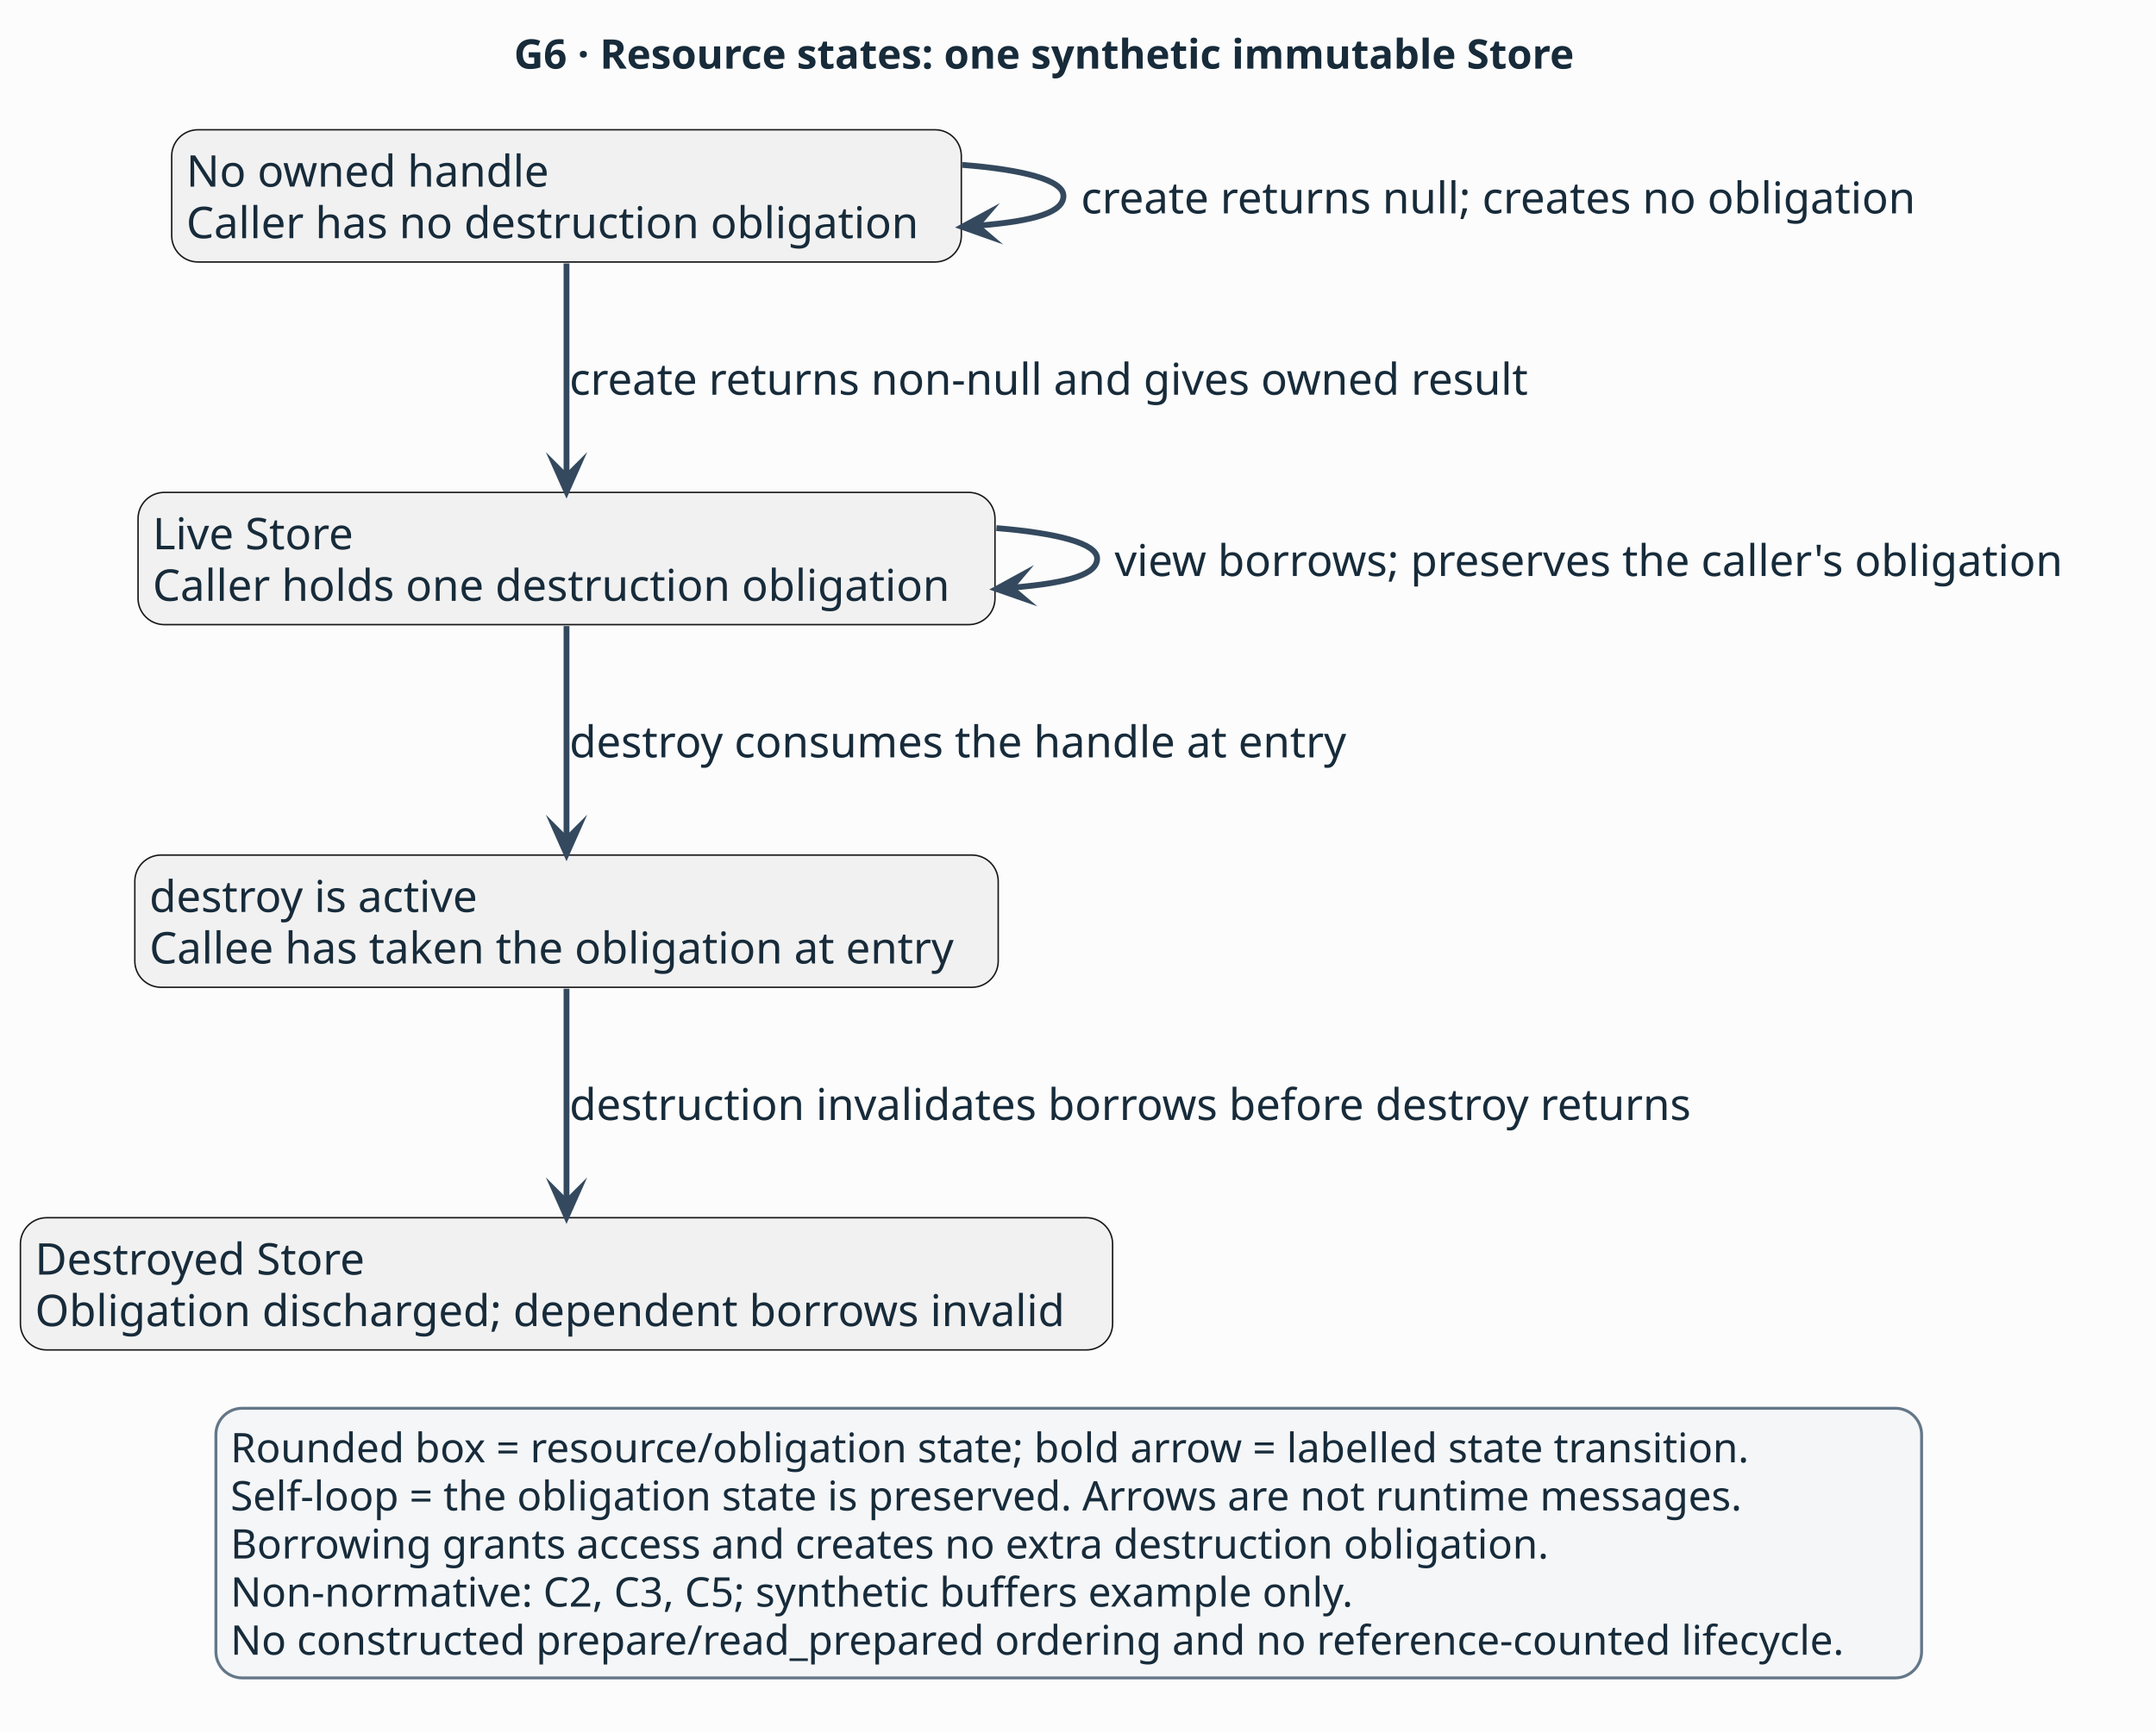
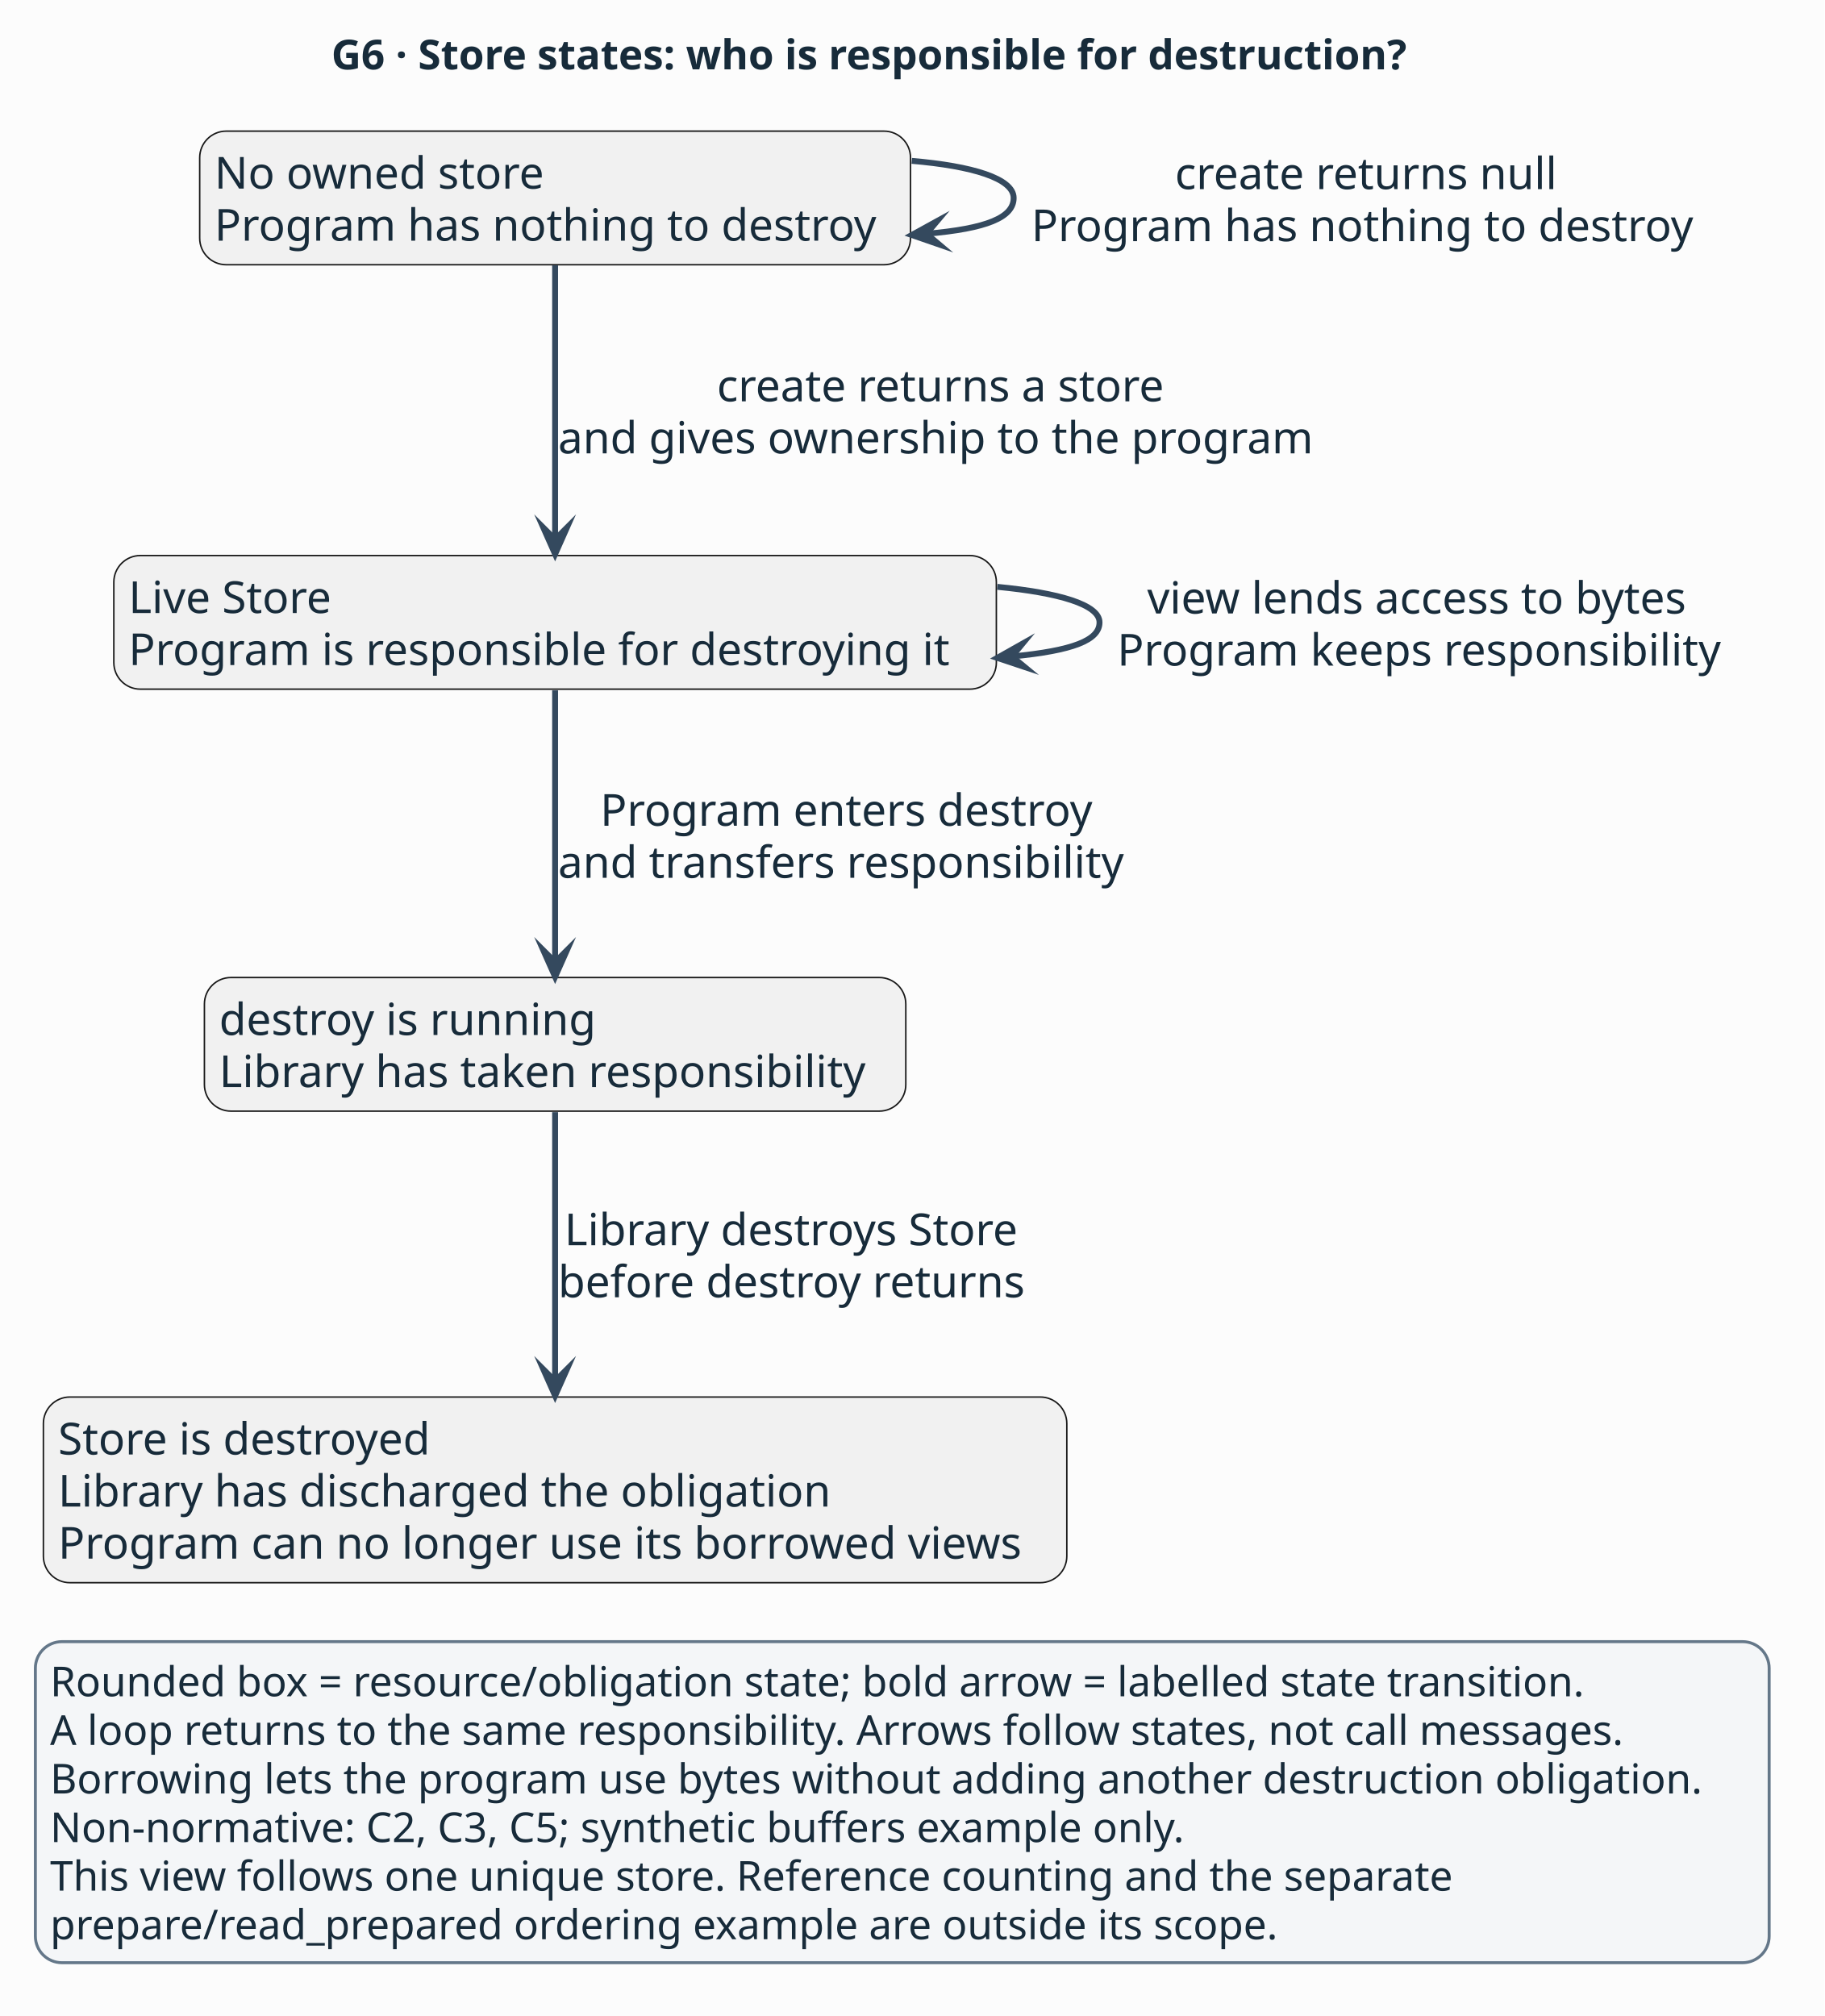
- <svg xmlns="http://www.w3.org/2000/svg" version="1.1" data-diagram-type="STATE" style="width:739px;height:594px;background:#FCFCFC;" width="739px" height="594px" viewBox="0 0 739 594" zoomAndPan="magnify" preserveAspectRatio="none" contentStyleType="text/css">
+ <svg xmlns="http://www.w3.org/2000/svg" version="1.1" data-diagram-type="STATE" style="width:619px;height:684px;background:#FCFCFC;" width="619px" height="684px" viewBox="0 0 619 684" zoomAndPan="magnify" preserveAspectRatio="none" contentStyleType="text/css">
  <defs />
  <g font-family="sans-serif" lengthAdjust="spacing">
-     <rect x="0" y="0" width="739" height="594" fill="#FCFCFC" style="stroke:none;" />
+     <rect x="0" y="0" width="619" height="684" fill="#FCFCFC" style="stroke:none;" />
    <g class="title" data-source-line="2">
-       <text x="176.18" y="23.535" fill="#172B3A" font-size="14" textLength="380.297" font-weight="700">G6 · Resource states: one synthetic immutable Store</text>
+       <text x="112.419" y="23.535" fill="#172B3A" font-size="14" textLength="387.372" font-weight="700">G6 · Store states: who is responsible for destruction?</text>
    </g>
-     <rect x="58.85" y="44.488" width="270.662" height="45.332" fill="#F1F1F1" style="stroke:#181818;stroke-width:0.5;" rx="9" ry="9" />
-     <text x="63.85" y="63.99" fill="#172B3A" font-size="15" textLength="126.702">No owned handle</text>
-     <text x="63.85" y="81.656" fill="#172B3A" font-size="15" textLength="260.662">Caller has no destruction obligation</text>
-     <rect x="47.32" y="168.818" width="293.726" height="45.332" fill="#F1F1F1" style="stroke:#181818;stroke-width:0.5;" rx="9" ry="9" />
-     <text x="52.32" y="188.32" fill="#172B3A" font-size="15" textLength="70.598">Live Store</text>
-     <text x="52.32" y="205.986" fill="#172B3A" font-size="15" textLength="283.726">Caller holds one destruction obligation</text>
-     <rect x="46.21" y="293.158" width="295.945" height="45.332" fill="#F1F1F1" style="stroke:#181818;stroke-width:0.5;" rx="9" ry="9" />
-     <text x="51.21" y="312.66" fill="#172B3A" font-size="15" textLength="117.751">destroy is active</text>
-     <text x="51.21" y="330.326" fill="#172B3A" font-size="15" textLength="285.945">Callee has taken the obligation at entry</text>
-     <rect x="7" y="417.488" width="374.365" height="45.332" fill="#F1F1F1" style="stroke:#181818;stroke-width:0.5;" rx="9" ry="9" />
-     <text x="12" y="436.99" fill="#172B3A" font-size="15" textLength="115.979">Destroyed Store</text>
-     <text x="12" y="454.656" fill="#172B3A" font-size="15" textLength="364.365">Obligation discharged; dependent borrows invalid</text>
+     <rect x="67.748" y="44.488" width="241.152" height="45.332" fill="#F1F1F1" style="stroke:#181818;stroke-width:0.5;" rx="9" ry="9" />
+     <text x="72.748" y="63.99" fill="#172B3A" font-size="15" textLength="114.631">No owned store</text>
+     <text x="72.748" y="81.656" fill="#172B3A" font-size="15" textLength="231.152">Program has nothing to destroy</text>
+     <rect x="38.618" y="188.488" width="299.409" height="45.332" fill="#F1F1F1" style="stroke:#181818;stroke-width:0.5;" rx="9" ry="9" />
+     <text x="43.618" y="207.99" fill="#172B3A" font-size="15" textLength="70.598">Live Store</text>
+     <text x="43.618" y="225.656" fill="#172B3A" font-size="15" textLength="289.409">Program is responsible for destroying it</text>
+     <rect x="69.348" y="331.658" width="237.959" height="45.332" fill="#F1F1F1" style="stroke:#181818;stroke-width:0.5;" rx="9" ry="9" />
+     <text x="74.348" y="351.16" fill="#172B3A" font-size="15" textLength="132.781">destroy is running</text>
+     <text x="74.348" y="368.826" fill="#172B3A" font-size="15" textLength="227.959">Library has taken responsibility</text>
+     <rect x="14.718" y="473.988" width="347.214" height="62.998" fill="#F1F1F1" style="stroke:#181818;stroke-width:0.5;" rx="9" ry="9" />
+     <text x="19.718" y="493.49" fill="#172B3A" font-size="15" textLength="130.913">Store is destroyed</text>
+     <text x="19.718" y="511.156" fill="#172B3A" font-size="15" textLength="271.091">Library has discharged the obligation</text>
+     <text x="19.718" y="528.822" fill="#172B3A" font-size="15" textLength="337.214">Program can no longer use its borrowed views</text>
    <g class="link" data-entity-1="ent0001" data-entity-2="ent0002" id="lnk5" data-source-line="10" data-link-type="dependency">
-       <path d="M194.18,90.308 C194.18,112.478 194.18,141.388 194.18,163.498" style="stroke:#34495E;stroke-width:2;" fill="none" id="absent-to-live" />
-       <polygon points="194.18,168.498,198.18,159.498,194.18,163.498,190.18,159.498,194.18,168.498" fill="#34495E" style="stroke:#34495E;stroke-width:2;stroke-linejoin:miter;stroke-miterlimit:10;" />
-       <text x="195.18" y="135.32" fill="#172B3A" font-size="15" textLength="342.979">create returns non-null and gives owned result</text>
+       <path d="M188.328,90.038 C188.328,116.638 188.328,156.298 188.328,183.018" style="stroke:#34495E;stroke-width:2;" fill="none" id="absent-to-live" />
+       <polygon points="188.328,188.018,192.328,179.018,188.328,183.018,184.328,179.018,188.328,188.018" fill="#34495E" style="stroke:#34495E;stroke-width:2;stroke-linejoin:miter;stroke-miterlimit:10;" />
+       <text x="243.216" y="136.16" fill="#172B3A" font-size="15" textLength="156.423">create returns a store</text>
+       <text x="189.328" y="153.826" fill="#172B3A" font-size="15" textLength="264.199">and gives ownership to the program</text>
    </g>
    <g class="link" data-entity-1="ent0001" data-entity-2="ent0001" id="lnk6" data-source-line="11" data-link-type="dependency">
-       <path d="M329.81,56.528 C350.48,58.148 364.51,61.688 364.51,67.158 C364.51,72.618 355.465,75.765 334.795,77.395" style="stroke:#34495E;stroke-width:2;" fill="none" id="absent-to-absent" />
-       <polygon points="329.81,77.788,339.097,81.068,334.795,77.395,338.468,73.093,329.81,77.788" fill="#34495E" style="stroke:#34495E;stroke-width:2;stroke-linejoin:miter;stroke-miterlimit:10;" />
-       <text x="370.51" y="73.16" fill="#172B3A" font-size="15" textLength="296.733">create returns null; creates no obligation</text>
+       <path d="M309.328,54.578 C329.768,56.318 343.898,60.518 343.898,67.158 C343.898,73.798 334.75,77.574 314.31,79.314" style="stroke:#34495E;stroke-width:2;" fill="none" id="absent-to-absent" />
+       <polygon points="309.328,79.738,318.635,82.96,314.31,79.314,317.956,74.989,309.328,79.738" fill="#34495E" style="stroke:#34495E;stroke-width:2;stroke-linejoin:miter;stroke-miterlimit:10;" />
+       <text x="398.615" y="64.16" fill="#172B3A" font-size="15" textLength="133.718">create returns null</text>
+       <text x="349.898" y="81.826" fill="#172B3A" font-size="15" textLength="231.152">Program has nothing to destroy</text>
    </g>
    <g class="link" data-entity-1="ent0002" data-entity-2="ent0002" id="lnk7" data-source-line="12" data-link-type="dependency">
-       <path d="M341.53,181.058 C362.2,182.758 376.05,186.238 376.05,191.488 C376.05,196.738 367.183,199.808 346.513,201.508" style="stroke:#34495E;stroke-width:2;" fill="none" id="live-to-live" />
-       <polygon points="341.53,201.918,350.828,205.167,346.513,201.508,350.172,197.194,341.53,201.918" fill="#34495E" style="stroke:#34495E;stroke-width:2;stroke-linejoin:miter;stroke-miterlimit:10;" />
-       <text x="382.05" y="197.49" fill="#172B3A" font-size="15" textLength="336.606">view borrows; preserves the caller's obligation</text>
+       <path d="M338.338,199.108 C359.138,201.098 373.028,205.108 373.028,211.158 C373.028,217.208 364.115,220.742 343.315,222.732" style="stroke:#34495E;stroke-width:2;" fill="none" id="live-to-live" />
+       <polygon points="338.338,223.208,347.678,226.333,343.315,222.732,346.916,218.369,338.338,223.208" fill="#34495E" style="stroke:#34495E;stroke-width:2;stroke-linejoin:miter;stroke-miterlimit:10;" />
+       <text x="389.209" y="208.16" fill="#172B3A" font-size="15" textLength="191.104">view lends access to bytes</text>
+       <text x="379.028" y="225.826" fill="#172B3A" font-size="15" textLength="211.465">Program keeps responsibility</text>
    </g>
    <g class="link" data-entity-1="ent0002" data-entity-2="ent0003" id="lnk8" data-source-line="13" data-link-type="dependency">
-       <path d="M194.18,214.638 C194.18,236.808 194.18,265.718 194.18,287.828" style="stroke:#34495E;stroke-width:2;" fill="none" id="live-to-destroying" />
-       <polygon points="194.18,292.828,198.18,283.828,194.18,287.828,190.18,283.828,194.18,292.828" fill="#34495E" style="stroke:#34495E;stroke-width:2;stroke-linejoin:miter;stroke-miterlimit:10;" />
-       <text x="195.18" y="259.66" fill="#172B3A" font-size="15" textLength="274.6">destroy consumes the handle at entry</text>
+       <path d="M188.328,234.218 C188.328,260.738 188.328,299.968 188.328,326.418" style="stroke:#34495E;stroke-width:2;" fill="none" id="live-to-destroying" />
+       <polygon points="188.328,331.418,192.328,322.418,188.328,326.418,184.328,322.418,188.328,331.418" fill="#34495E" style="stroke:#34495E;stroke-width:2;stroke-linejoin:miter;stroke-miterlimit:10;" />
+       <text x="203.618" y="280.16" fill="#172B3A" font-size="15" textLength="170.574">Program enters destroy</text>
+       <text x="189.328" y="297.826" fill="#172B3A" font-size="15" textLength="199.153">and transfers responsibility</text>
    </g>
    <g class="link" data-entity-1="ent0003" data-entity-2="ent0004" id="lnk9" data-source-line="14" data-link-type="dependency">
-       <path d="M194.18,338.978 C194.18,361.148 194.18,390.048 194.18,412.168" style="stroke:#34495E;stroke-width:2;" fill="none" id="destroying-to-dead" />
-       <polygon points="194.18,417.168,198.18,408.168,194.18,412.168,190.18,408.168,194.18,417.168" fill="#34495E" style="stroke:#34495E;stroke-width:2;stroke-linejoin:miter;stroke-miterlimit:10;" />
-       <text x="195.18" y="383.99" fill="#172B3A" font-size="15" textLength="397.207">destruction invalidates borrows before destroy returns</text>
+       <path d="M188.328,377.338 C188.328,402.778 188.328,439.838 188.328,468.568" style="stroke:#34495E;stroke-width:2;" fill="none" id="destroying-to-dead" />
+       <polygon points="188.328,473.568,192.328,464.568,188.328,468.568,184.328,464.568,188.328,473.568" fill="#34495E" style="stroke:#34495E;stroke-width:2;stroke-linejoin:miter;stroke-miterlimit:10;" />
+       <text x="191.485" y="422.49" fill="#172B3A" font-size="15" textLength="158.95">Library destroys Store</text>
+       <text x="189.328" y="440.156" fill="#172B3A" font-size="15" textLength="163.264">before destroy returns</text>
    </g>
    <g class="legend" data-source-line="15">
-       <rect x="74.004" y="482.82" width="584.649" height="92.441" fill="#F4F6F8" style="stroke:#647789;stroke-width:1;" rx="9" ry="9" />
-       <text x="79.004" y="501.355" fill="#172B3A" font-size="14" textLength="549.555">Rounded box = resource/obligation state; bold arrow = labelled state transition.</text>
-       <text x="79.004" y="517.844" fill="#172B3A" font-size="14" textLength="544.079">Self-loop = the obligation state is preserved. Arrows are not runtime messages.</text>
-       <text x="79.004" y="534.332" fill="#172B3A" font-size="14" textLength="468.111">Borrowing grants access and creates no extra destruction obligation.</text>
-       <text x="79.004" y="550.82" fill="#172B3A" font-size="14" textLength="408.926">Non-normative: C2, C3, C5; synthetic buffers example only.</text>
-       <text x="79.004" y="567.309" fill="#172B3A" font-size="14" textLength="574.649">No constructed prepare/read_prepared ordering and no reference-counted lifecycle.</text>
+       <rect x="12" y="556.986" width="588.211" height="108.93" fill="#F4F6F8" style="stroke:#647789;stroke-width:1;" rx="9" ry="9" />
+       <text x="17" y="575.521" fill="#172B3A" font-size="14" textLength="549.555">Rounded box = resource/obligation state; bold arrow = labelled state transition.</text>
+       <text x="17" y="592.01" fill="#172B3A" font-size="14" textLength="559.125">A loop returns to the same responsibility. Arrows follow states, not call messages.</text>
+       <text x="17" y="608.498" fill="#172B3A" font-size="14" textLength="578.211">Borrowing lets the program use bytes without adding another destruction obligation.</text>
+       <text x="17" y="624.986" fill="#172B3A" font-size="14" textLength="408.926">Non-normative: C2, C3, C5; synthetic buffers example only.</text>
+       <text x="17" y="641.475" fill="#172B3A" font-size="14" textLength="493.575">This view follows one unique store. Reference counting and the separate</text>
+       <text x="17" y="657.963" fill="#172B3A" font-size="14" textLength="432.551">prepare/read_prepared ordering example are outside its scope.</text>
    </g>
  </g>
</svg>
